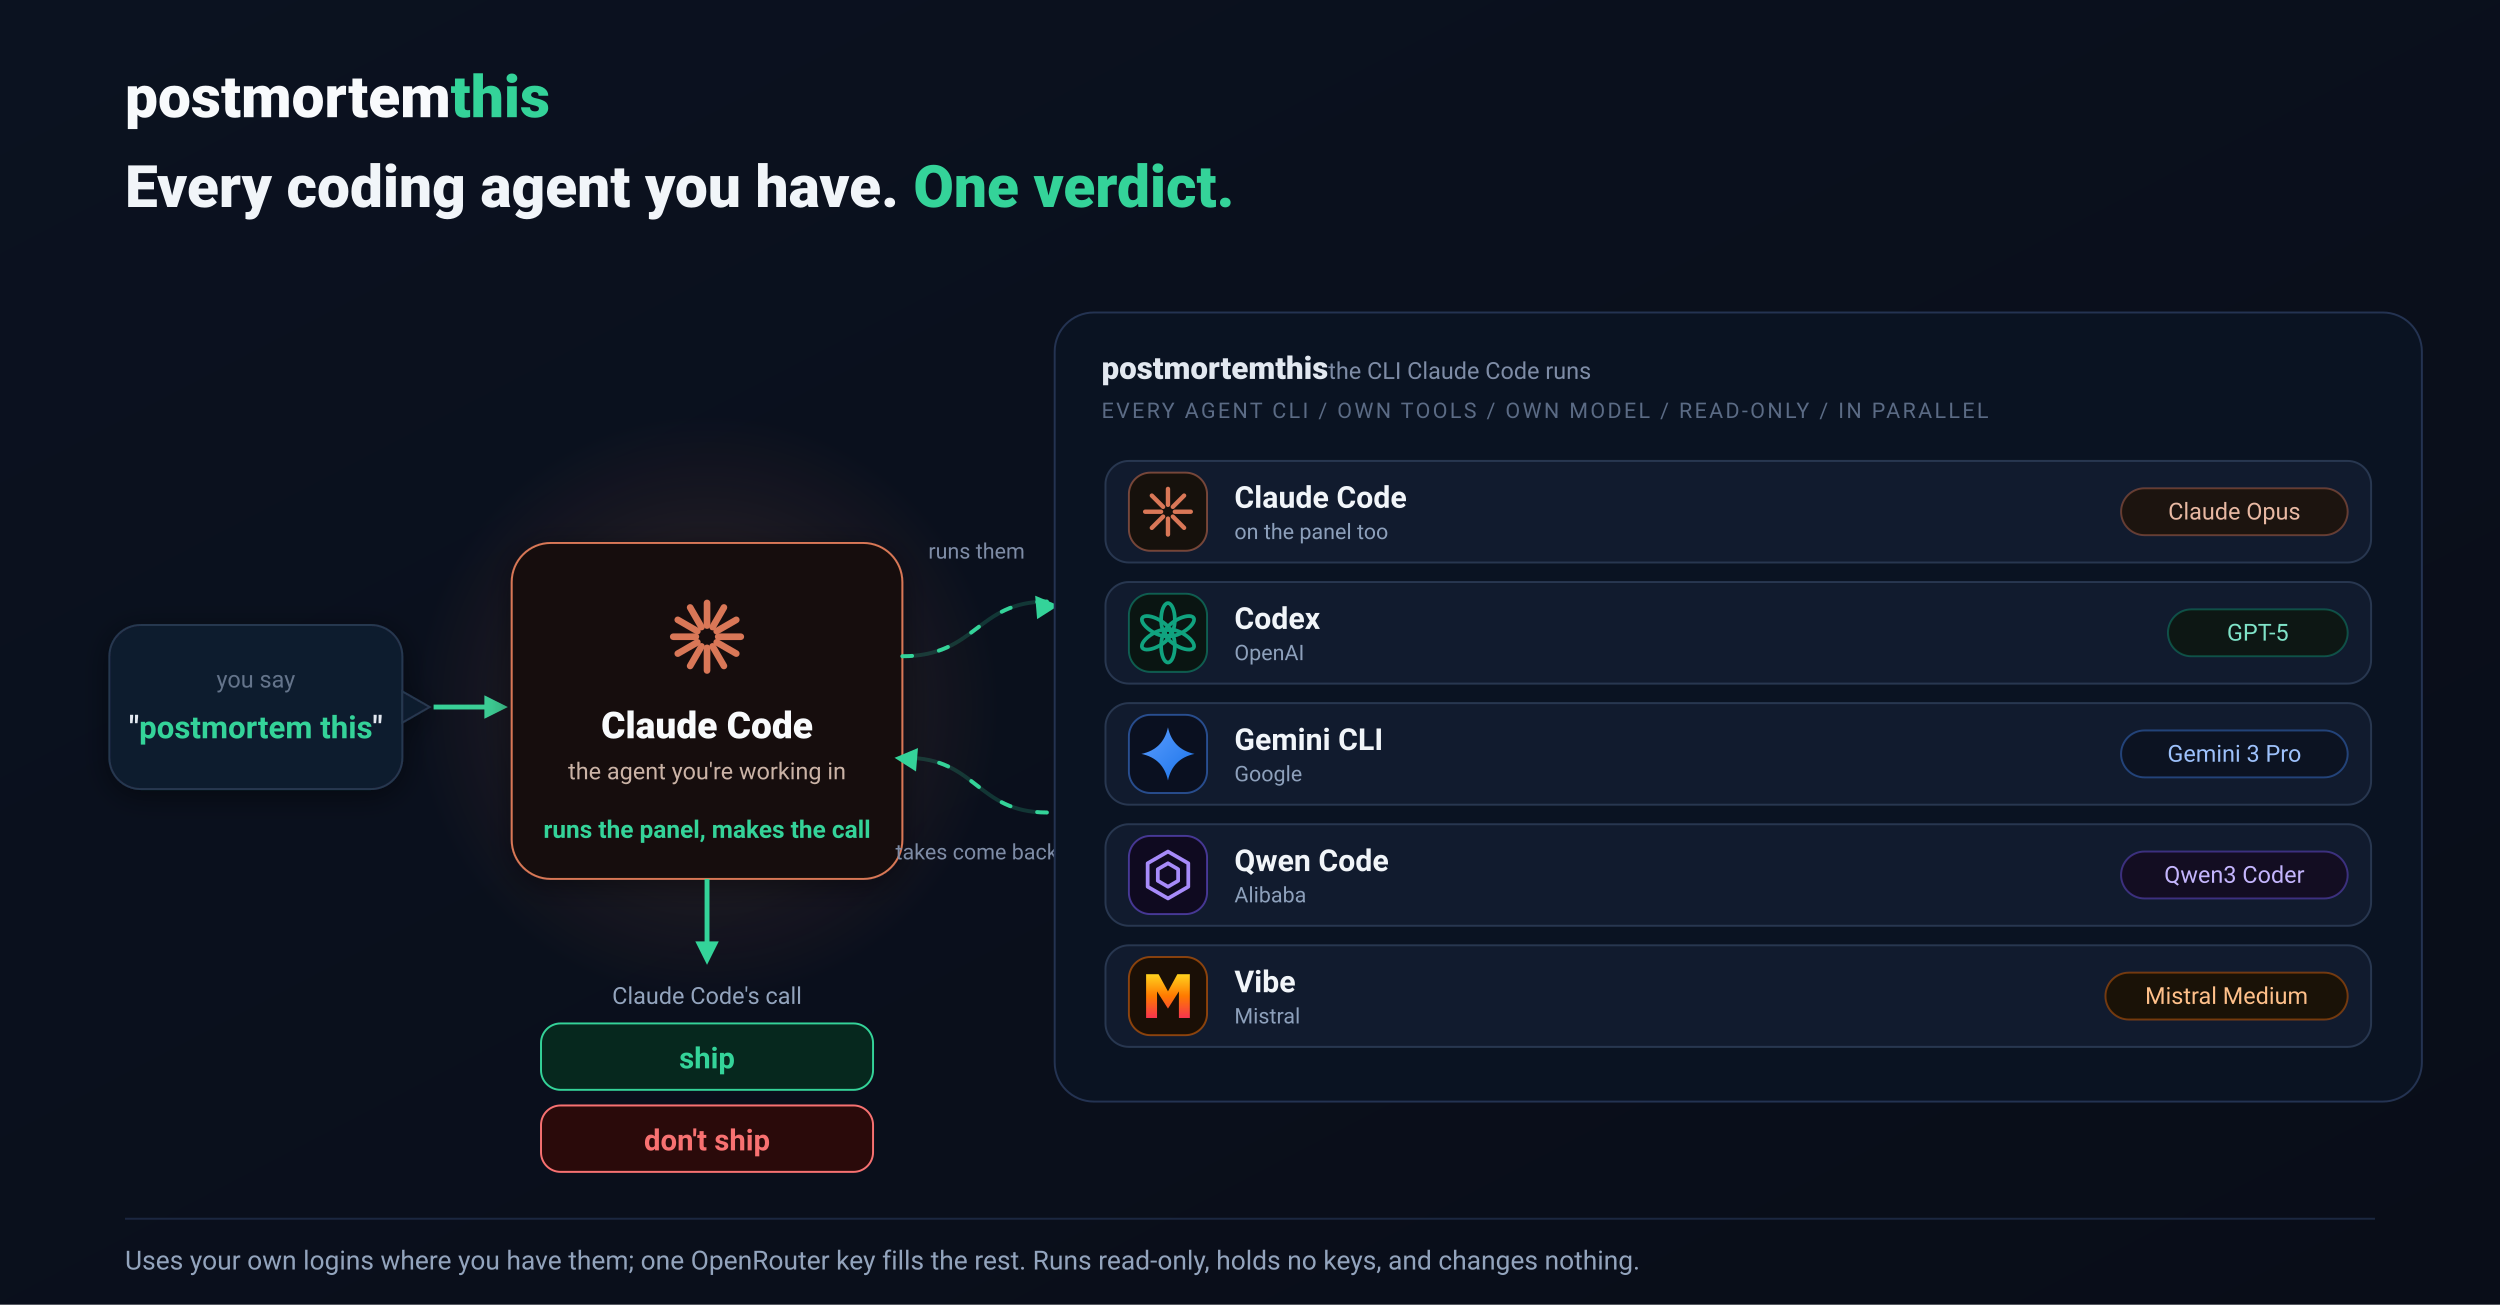
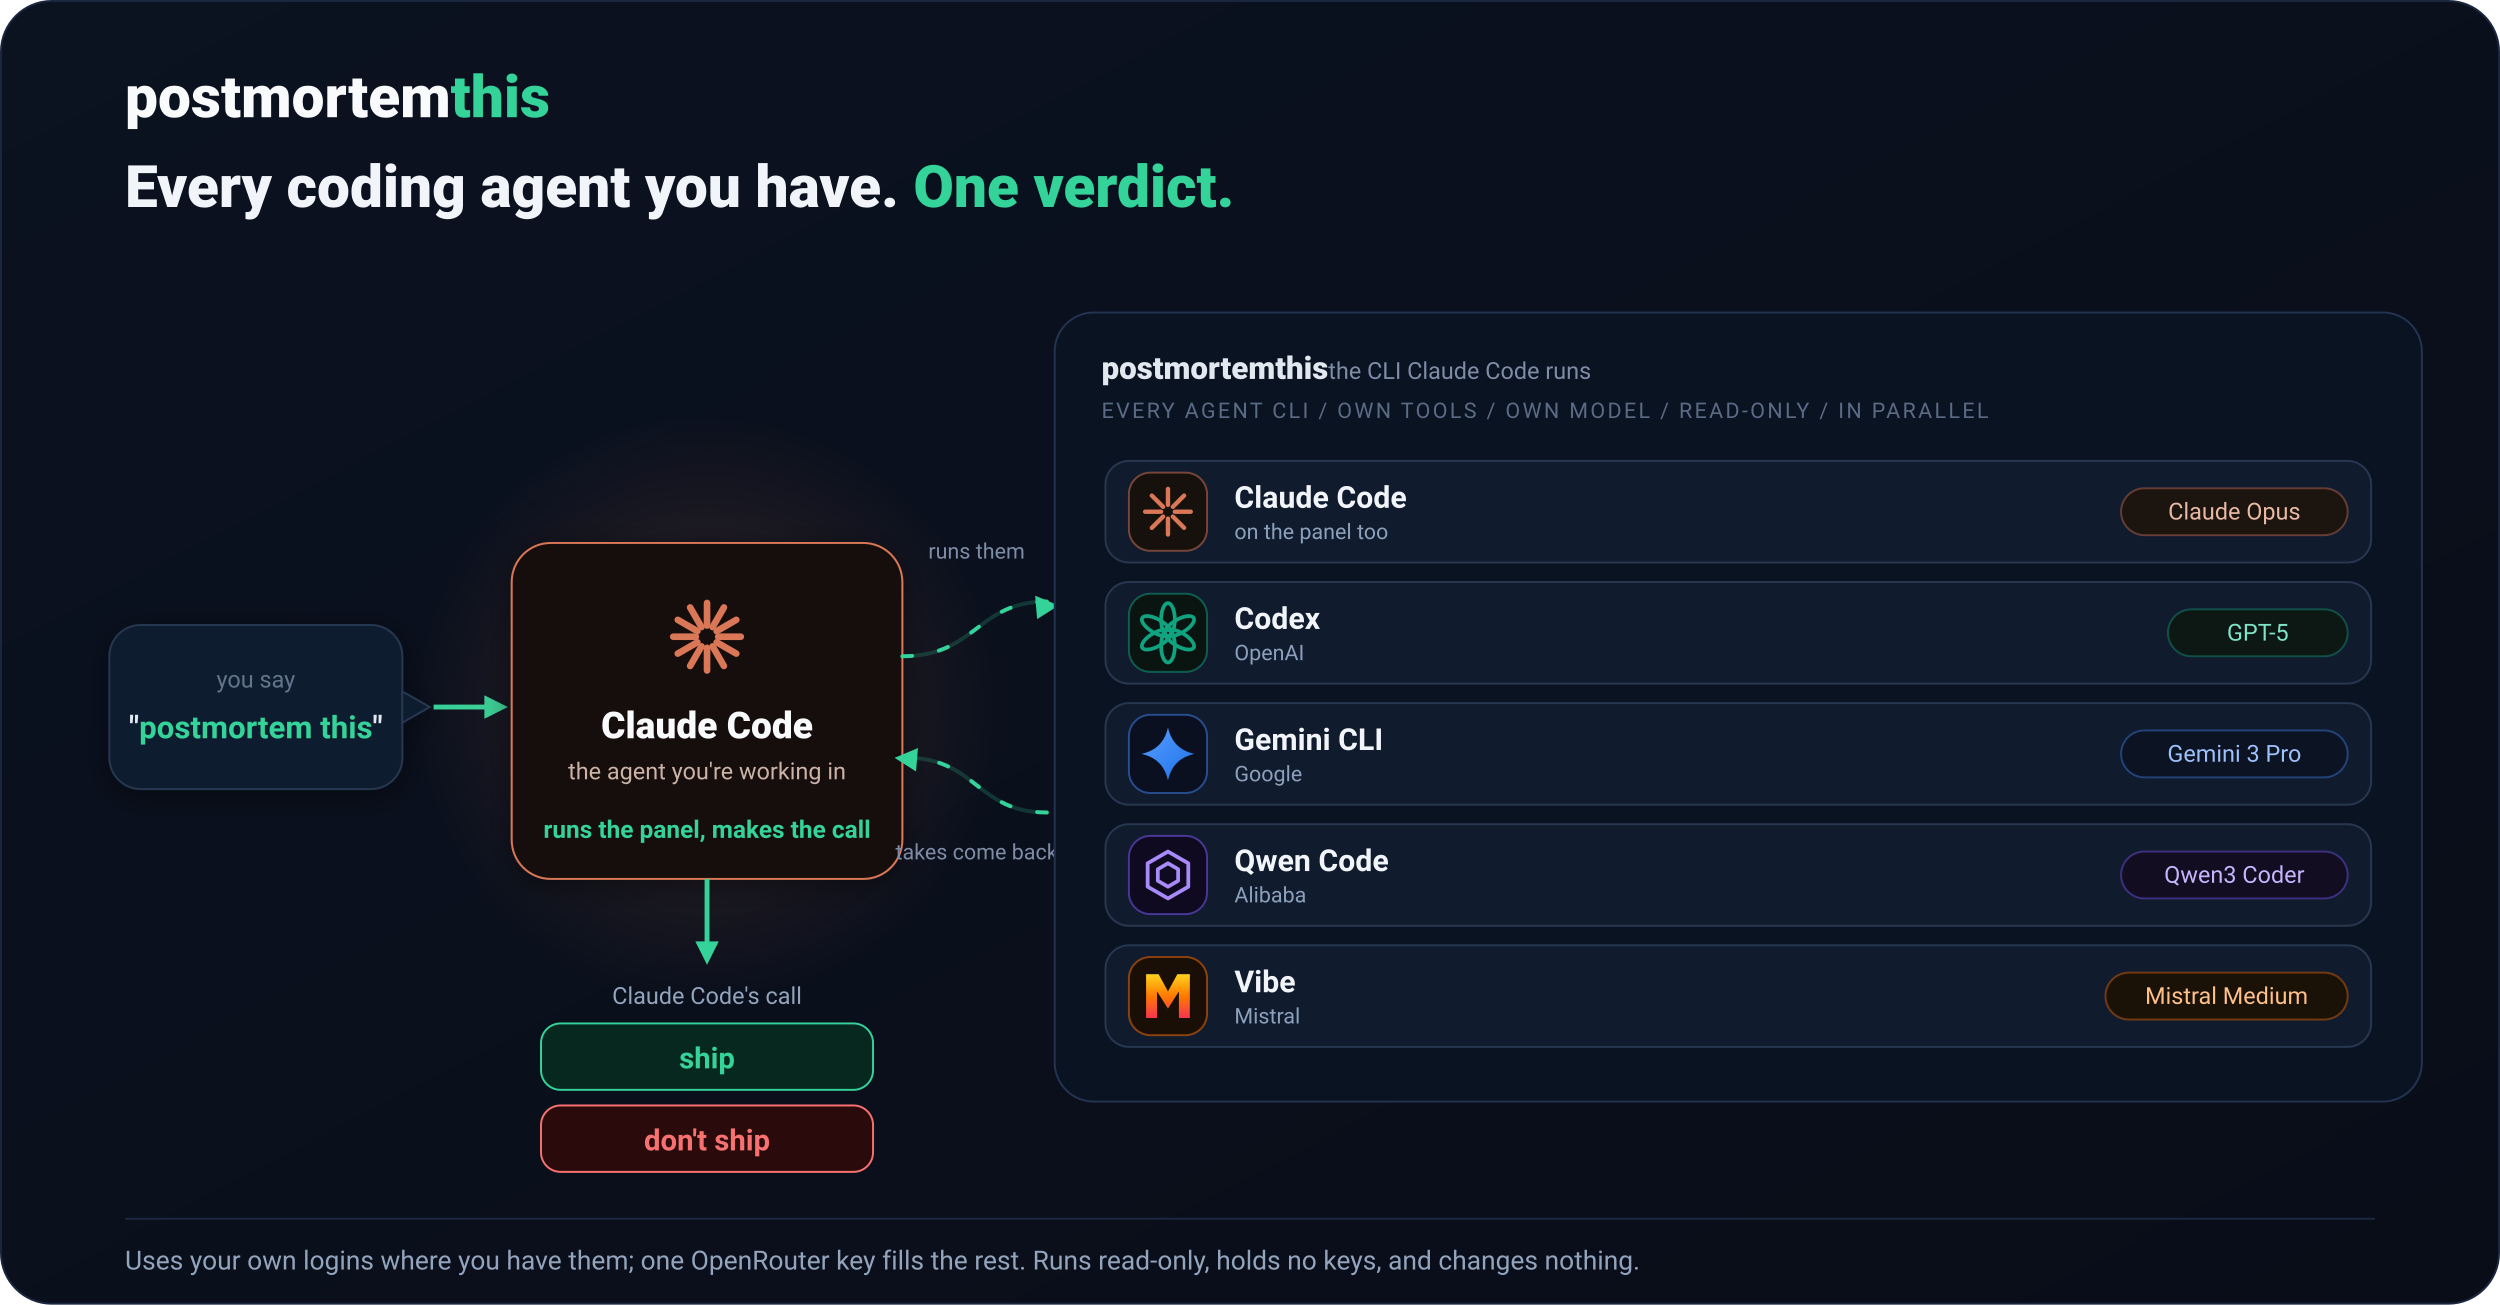
<svg xmlns="http://www.w3.org/2000/svg" viewBox="0 0 1280 668" font-family="-apple-system, Segoe UI, Roboto, Helvetica, Arial, sans-serif">
  <defs>
    <linearGradient id="bg" x1="0" y1="0" x2="1" y2="1">
      <stop offset="0" stop-color="#0b1220" />
      <stop offset="1" stop-color="#090d18" />
    </linearGradient>
    <radialGradient id="claudeglow" cx="0.5" cy="0.5" r="0.5">
      <stop offset="0" stop-color="#d97757" stop-opacity="0.22" />
      <stop offset="1" stop-color="#d97757" stop-opacity="0" />
    </radialGradient>
    <linearGradient id="gem" x1="0" y1="0" x2="1" y2="1">
      <stop offset="0" stop-color="#5b9dff" />
      <stop offset="1" stop-color="#1a73e8" />
    </linearGradient>
    <linearGradient id="mistral" x1="0" y1="0" x2="0" y2="1">
      <stop offset="0" stop-color="#ffd21e" />
      <stop offset="0.5" stop-color="#ff7a00" />
      <stop offset="1" stop-color="#f7344e" />
    </linearGradient>
    <filter id="ds" x="-20%" y="-20%" width="140%" height="140%">
      <feDropShadow dx="0" dy="3" stdDeviation="7" flood-color="#000000" flood-opacity="0.45" />
    </filter>
  </defs>
-   <rect width="1280" height="668" fill="url(#bg)" />
+   <rect x="0.5" y="0.5" width="1279" height="667" rx="26" fill="url(#bg)" stroke="#1b2740" />
  <text x="64" y="60" font-size="30" font-weight="800" fill="#f8fafc">postmortem<tspan fill="#34d399">this</tspan>
  </text>
  <text x="64" y="106" font-size="30" font-weight="800" fill="#f1f5f9">Every coding agent you have. <tspan fill="#34d399">One verdict.</tspan>
  </text>
  <g transform="translate(0,-52)">
    <g filter="url(#ds)">
      <rect x="56" y="372" width="150" height="84" rx="16" fill="#111b2e" stroke="#283750" />
      <path d="M206,406 L220,414 L206,422 Z" fill="#111b2e" stroke="#283750" />
    </g>
    <text x="131" y="404" text-anchor="middle" font-size="12" fill="#64748b">you say</text>
    <text x="131" y="430" text-anchor="middle" font-size="16" font-weight="700" fill="#e2e8f0">"<tspan fill="#34d399">postmortem this</tspan>"</text>
    <path d="M222,414 L250,414" stroke="#34d399" stroke-width="2.5" fill="none" />
    <path d="M248,408 L260,414 L248,420 Z" fill="#34d399" />
    <circle cx="362" cy="414" r="150" fill="url(#claudeglow)">
      <animate attributeName="opacity" values="0.5;1;0.5" dur="2.6s" repeatCount="indefinite" />
    </circle>
    <g filter="url(#ds)">
      <rect x="262" y="330" width="200" height="172" rx="20" fill="#16110c" stroke="#d97757" />
    </g>
    <g transform="translate(362,378)" fill="#d97757">
      <g>
        <rect x="-1.7" y="-19" width="3.4" height="15" rx="1.7" />
      </g>
      <g transform="rotate(30)">
        <rect x="-1.7" y="-19" width="3.4" height="15" rx="1.7" />
      </g>
      <g transform="rotate(60)">
        <rect x="-1.7" y="-19" width="3.4" height="15" rx="1.7" />
      </g>
      <g transform="rotate(90)">
        <rect x="-1.7" y="-19" width="3.4" height="15" rx="1.7" />
      </g>
      <g transform="rotate(120)">
        <rect x="-1.7" y="-19" width="3.4" height="15" rx="1.7" />
      </g>
      <g transform="rotate(150)">
        <rect x="-1.7" y="-19" width="3.4" height="15" rx="1.7" />
      </g>
      <g transform="rotate(180)">
        <rect x="-1.7" y="-19" width="3.4" height="15" rx="1.7" />
      </g>
      <g transform="rotate(210)">
        <rect x="-1.7" y="-19" width="3.4" height="15" rx="1.7" />
      </g>
      <g transform="rotate(240)">
        <rect x="-1.7" y="-19" width="3.4" height="15" rx="1.7" />
      </g>
      <g transform="rotate(270)">
        <rect x="-1.7" y="-19" width="3.4" height="15" rx="1.7" />
      </g>
      <g transform="rotate(300)">
        <rect x="-1.7" y="-19" width="3.4" height="15" rx="1.7" />
      </g>
      <g transform="rotate(330)">
        <rect x="-1.7" y="-19" width="3.4" height="15" rx="1.7" />
      </g>
    </g>
    <text x="362" y="430" text-anchor="middle" font-size="19" font-weight="800" fill="#f8fafc">Claude Code</text>
    <text x="362" y="451" text-anchor="middle" font-size="12" fill="#cbb3a6">the agent you're working in</text>
    <text x="362" y="481" text-anchor="middle" font-size="12.5" font-weight="700" fill="#34d399">runs the panel, makes the call</text>
    <g fill="none" stroke="#34d399" stroke-linecap="round">
      <path d="M462,388 C500,388 500,360 536,360" stroke-width="2" opacity="0.2" />
      <path d="M462,388 C500,388 500,360 536,360" stroke-width="2" stroke-dasharray="5 14">
        <animate attributeName="stroke-dashoffset" from="38" to="0" dur="1.3s" repeatCount="indefinite" />
      </path>
      <path d="M536,468 C500,468 500,440 464,440" stroke-width="2" opacity="0.2" />
      <path d="M536,468 C500,468 500,440 464,440" stroke-width="2" stroke-dasharray="5 14">
        <animate attributeName="stroke-dashoffset" from="38" to="0" dur="1.3s" repeatCount="indefinite" />
      </path>
    </g>
    <path d="M530,357 L542,362 L531,369 Z" fill="#34d399" />
    <path d="M470,435 L458,440 L469,447 Z" fill="#34d399" />
    <text x="500" y="338" text-anchor="middle" font-size="11" fill="#7e8ca6">runs them</text>
    <text x="500" y="492" text-anchor="middle" font-size="11" fill="#7e8ca6">takes come back</text>
    <rect x="540" y="212" width="700" height="404" rx="20" fill="#0a1322" stroke="#243352" />
    <text x="564" y="246" font-size="16" font-weight="800" fill="#e2e8f0">postmortemthis<tspan font-size="12" font-weight="400" fill="#7e8ca6">  the CLI Claude Code runs</tspan>
    </text>
    <text x="564" y="266" font-size="11" fill="#5b6b85" letter-spacing="1.2">EVERY AGENT CLI  /  OWN TOOLS  /  OWN MODEL  /  READ-ONLY  /  IN PARALLEL</text>
    <rect x="566" y="288" width="648" height="52" rx="12" fill="#111b2e" stroke="#283750" />
    <rect x="578" y="294" width="40" height="40" rx="11" fill="#16110c" stroke="#d97757" stroke-opacity="0.5" />
    <g transform="translate(598,314) scale(0.8)" fill="#d97757">
      <g>
        <rect x="-1.4" y="-16" width="2.8" height="13" rx="1.4" />
      </g>
      <g transform="rotate(45)">
        <rect x="-1.4" y="-16" width="2.8" height="13" rx="1.4" />
      </g>
      <g transform="rotate(90)">
        <rect x="-1.4" y="-16" width="2.8" height="13" rx="1.4" />
      </g>
      <g transform="rotate(135)">
        <rect x="-1.4" y="-16" width="2.8" height="13" rx="1.4" />
      </g>
      <g transform="rotate(180)">
        <rect x="-1.4" y="-16" width="2.8" height="13" rx="1.4" />
      </g>
      <g transform="rotate(225)">
        <rect x="-1.4" y="-16" width="2.8" height="13" rx="1.4" />
      </g>
      <g transform="rotate(270)">
        <rect x="-1.4" y="-16" width="2.8" height="13" rx="1.4" />
      </g>
      <g transform="rotate(315)">
        <rect x="-1.4" y="-16" width="2.8" height="13" rx="1.4" />
      </g>
    </g>
    <text x="632" y="312" font-size="15.5" font-weight="700" fill="#f1f5f9">Claude Code</text>
    <text x="632" y="328" font-size="11" fill="#8da0bb">on the panel too</text>
    <rect x="1086" y="302" width="116" height="24" rx="12" fill="#1c140f" stroke="#d97757" stroke-opacity="0.4" />
    <text x="1144" y="318" text-anchor="middle" font-size="12" fill="#e8b9a3">Claude Opus</text>
    <rect x="566" y="350" width="648" height="52" rx="12" fill="#111b2e" stroke="#283750" />
    <rect x="578" y="356" width="40" height="40" rx="11" fill="#0a1512" stroke="#10a37f" stroke-opacity="0.5" />
    <g transform="translate(598,376) scale(0.8)" fill="none" stroke="#10a37f" stroke-width="2.4">
      <ellipse cx="0" cy="-8.5" rx="4.4" ry="10.5" />
      <ellipse cx="0" cy="-8.5" rx="4.4" ry="10.5" transform="rotate(60)" />
      <ellipse cx="0" cy="-8.5" rx="4.4" ry="10.5" transform="rotate(120)" />
      <ellipse cx="0" cy="-8.5" rx="4.4" ry="10.5" transform="rotate(180)" />
      <ellipse cx="0" cy="-8.5" rx="4.4" ry="10.5" transform="rotate(240)" />
      <ellipse cx="0" cy="-8.5" rx="4.4" ry="10.5" transform="rotate(300)" />
    </g>
    <text x="632" y="374" font-size="15.5" font-weight="700" fill="#f1f5f9">Codex</text>
    <text x="632" y="390" font-size="11" fill="#8da0bb">OpenAI</text>
    <rect x="1110" y="364" width="92" height="24" rx="12" fill="#0d1714" stroke="#10a37f" stroke-opacity="0.4" />
    <text x="1156" y="380" text-anchor="middle" font-size="12" fill="#7fe3c8">GPT-5</text>
    <rect x="566" y="412" width="648" height="52" rx="12" fill="#111b2e" stroke="#283750" />
    <rect x="578" y="418" width="40" height="40" rx="11" fill="#0a1020" stroke="#4285f4" stroke-opacity="0.5" />
    <path transform="translate(598,438) scale(0.8)" d="M0,-17 Q3,-3 17,0 Q3,3 0,17 Q-3,3 -17,0 Q-3,-3 0,-17 Z" fill="url(#gem)" />
    <text x="632" y="436" font-size="15.5" font-weight="700" fill="#f1f5f9">Gemini CLI</text>
    <text x="632" y="452" font-size="11" fill="#8da0bb">Google</text>
    <rect x="1086" y="426" width="116" height="24" rx="12" fill="#0c1322" stroke="#4285f4" stroke-opacity="0.4" />
    <text x="1144" y="442" text-anchor="middle" font-size="12" fill="#9dc1fb">Gemini 3 Pro</text>
    <rect x="566" y="474" width="648" height="52" rx="12" fill="#111b2e" stroke="#283750" />
    <rect x="578" y="480" width="40" height="40" rx="11" fill="#0f0a20" stroke="#7c5cff" stroke-opacity="0.5" />
    <g transform="translate(598,500) scale(0.8)" fill="none" stroke="#a78bfa" stroke-width="2.4" stroke-linejoin="round">
      <path d="M0,-15 L13,-7.5 L13,7.5 L0,15 L-13,7.5 L-13,-7.5 Z" />
      <path d="M0,-7.5 L6.5,-3.7 L6.5,3.7 L0,7.5 L-6.5,3.7 L-6.5,-3.7 Z" />
    </g>
    <text x="632" y="498" font-size="15.5" font-weight="700" fill="#f1f5f9">Qwen Code</text>
    <text x="632" y="514" font-size="11" fill="#8da0bb">Alibaba</text>
    <rect x="1086" y="488" width="116" height="24" rx="12" fill="#130d22" stroke="#7c5cff" stroke-opacity="0.4" />
    <text x="1144" y="504" text-anchor="middle" font-size="12" fill="#c4b5fd">Qwen3 Coder</text>
    <rect x="566" y="536" width="648" height="52" rx="12" fill="#111b2e" stroke="#283750" />
    <rect x="578" y="542" width="40" height="40" rx="11" fill="#1a0f06" stroke="#ff7000" stroke-opacity="0.5" />
    <path transform="translate(598,562) scale(0.8)" d="M-14,14 L-14,-14 L-6,-14 L0,-3 L6,-14 L14,-14 L14,14 L7,14 L7,-3 L0,8 L-7,-3 L-7,14 Z" fill="url(#mistral)" />
    <text x="632" y="560" font-size="15.5" font-weight="700" fill="#f1f5f9">Vibe</text>
    <text x="632" y="576" font-size="11" fill="#8da0bb">Mistral</text>
    <rect x="1078" y="550" width="124" height="24" rx="12" fill="#1a1207" stroke="#ff7000" stroke-opacity="0.4" />
    <text x="1140" y="566" text-anchor="middle" font-size="12" fill="#ffc08a">Mistral Medium</text>
    <path d="M362,502 L362,536" stroke="#34d399" stroke-width="2.5" fill="none" />
    <path d="M356,534 L362,546 L368,534 Z" fill="#34d399" />
    <text x="362" y="566" text-anchor="middle" font-size="12" fill="#93a4bd">Claude Code's call</text>
    <rect x="277" y="576" width="170" height="34" rx="10" fill="#06281e" stroke="#34d399" />
    <text x="362" y="599" text-anchor="middle" font-size="15" font-weight="700" fill="#34d399">ship</text>
    <rect x="277" y="618" width="170" height="34" rx="10" fill="#2a0a0a" stroke="#f87171" />
    <text x="362" y="641" text-anchor="middle" font-size="15" font-weight="700" fill="#f87171">don't ship</text>
    <line x1="64" y1="676" x2="1216" y2="676" stroke="#1b2740" />
    <text x="64" y="702" font-size="13.5" fill="#93a4bd">Uses your own logins where you have them; one OpenRouter key fills the rest. Runs read-only, holds no keys, and changes nothing.</text>
  </g>
</svg>
